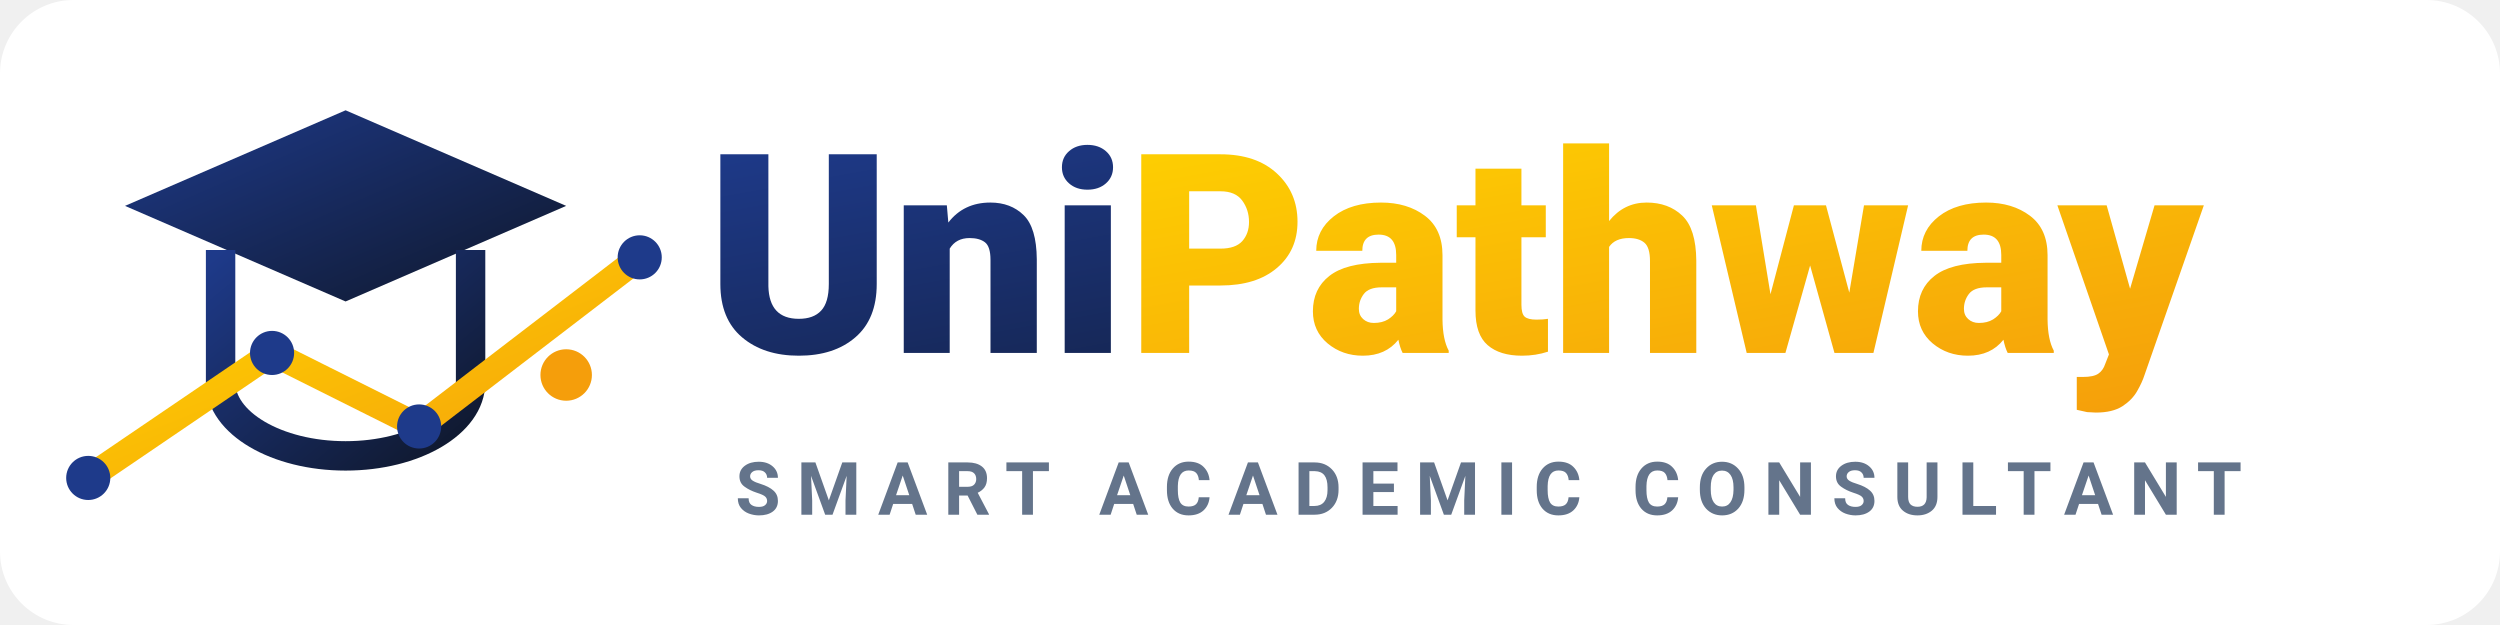
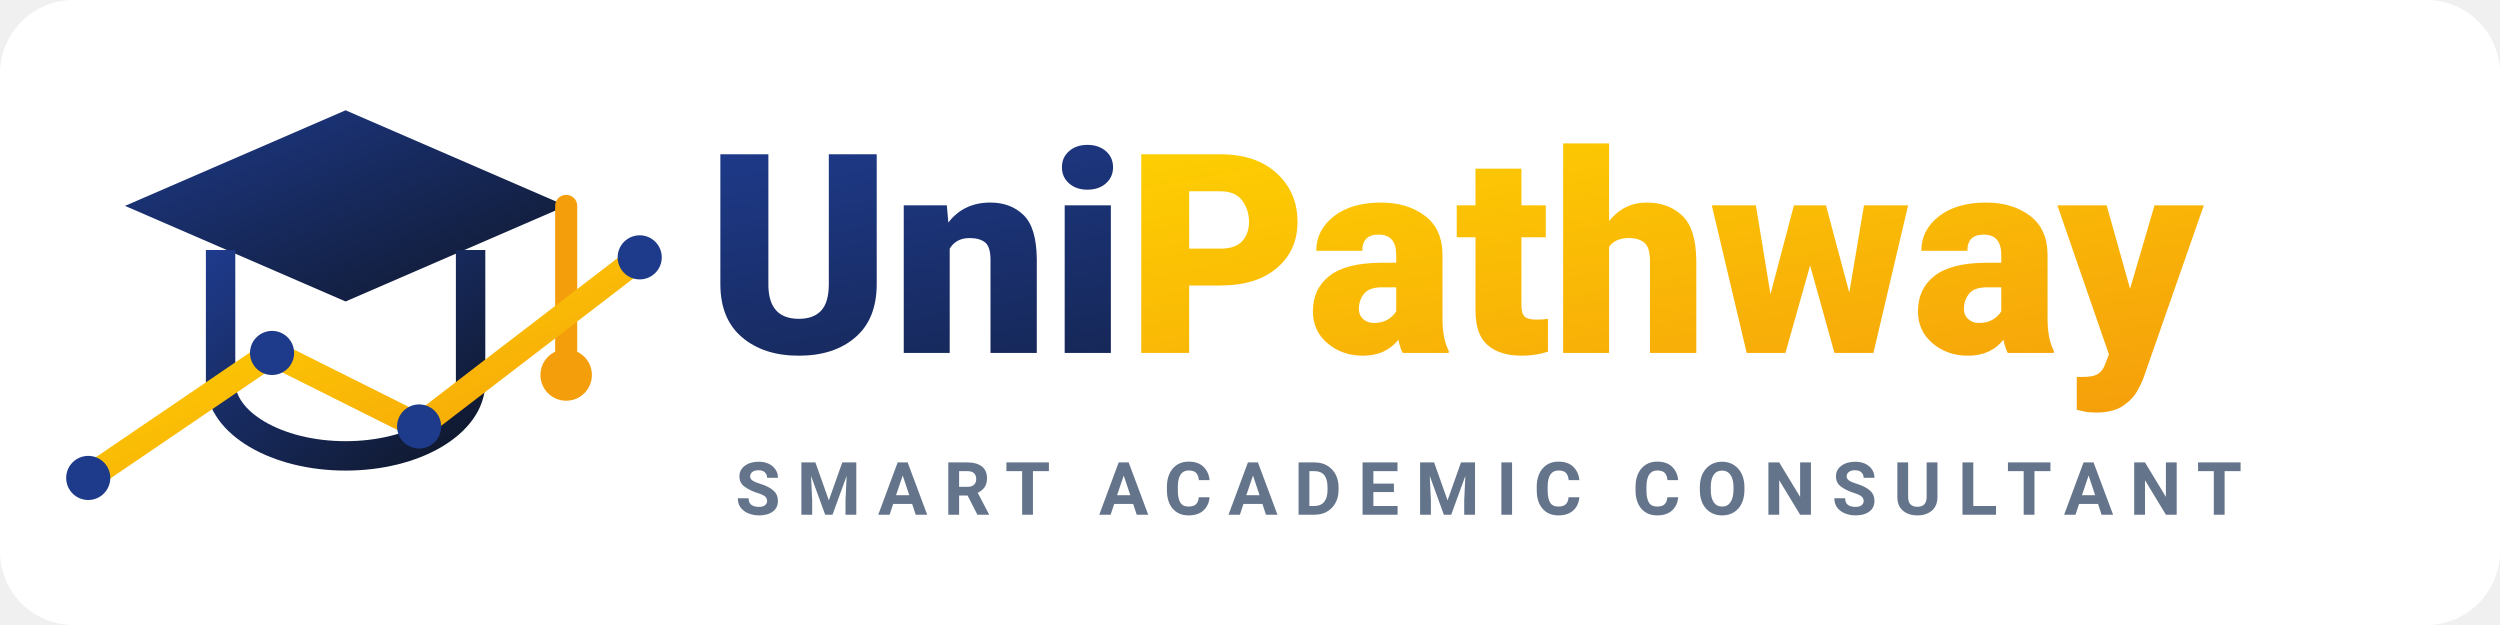
<svg xmlns="http://www.w3.org/2000/svg" viewBox="0 0 340 85" width="100%" height="100%">
  <defs>
    <linearGradient id="goldGradient" x1="0%" y1="0%" x2="100%" y2="100%">
      <stop offset="0%" stop-color="#FFD700" />
      <stop offset="100%" stop-color="#F59E0B" />
    </linearGradient>
    <linearGradient id="blueGradient" x1="0%" y1="0%" x2="100%" y2="100%">
      <stop offset="0%" stop-color="#1E3A8A" />
      <stop offset="100%" stop-color="#0F172A" />
    </linearGradient>
  </defs>
  <rect x="0" y="0" width="340" height="85" rx="10" fill="#FFFFFF" />
  <g transform="translate(12, 10)">
    <polygon points="35,5 65,18 35,31 5,18" fill="url(#blueGradient)" />
    <path d="M 18,24 L 18,42 A 17,10 0 0,0 52,42 L 52,24" fill="none" stroke="url(#blueGradient)" stroke-width="4" />
-     <line x1="65" y1="18" x2="65" y2="38" stroke="url(#goldGradient)" stroke-width="3" stroke-linecap="round" />
+     <line x1="65" y1="18" x2="65" y2="41" stroke="#F59E0B" stroke-width="3" stroke-linecap="round" />
    <circle cx="65" cy="41" r="3.5" fill="#F59E0B" />
    <path d="M 0,55 L 25,38 L 45,48 L 75,25" fill="none" stroke="url(#goldGradient)" stroke-width="3.5" stroke-linecap="round" stroke-linejoin="round" />
    <circle cx="0" cy="55" r="3" fill="#1E3A8A" />
    <circle cx="25" cy="38" r="3" fill="#1E3A8A" />
    <circle cx="45" cy="48" r="3" fill="#1E3A8A" />
    <circle cx="75" cy="25" r="3" fill="#1E3A8A" />
  </g>
  <text x="96" y="48" font-family="'Segoe UI', Roboto, Helvetica, Arial, sans-serif" font-size="38" font-weight="800" fill="url(#blueGradient)">
    Uni<tspan fill="url(#goldGradient)">Pathway</tspan>
  </text>
  <text x="100" y="70" font-family="'Segoe UI', Roboto, Helvetica, Arial, sans-serif" font-size="10" font-weight="600" fill="#64748B" letter-spacing="2.2">
    SMART ACADEMIC CONSULTANT
  </text>
</svg>
